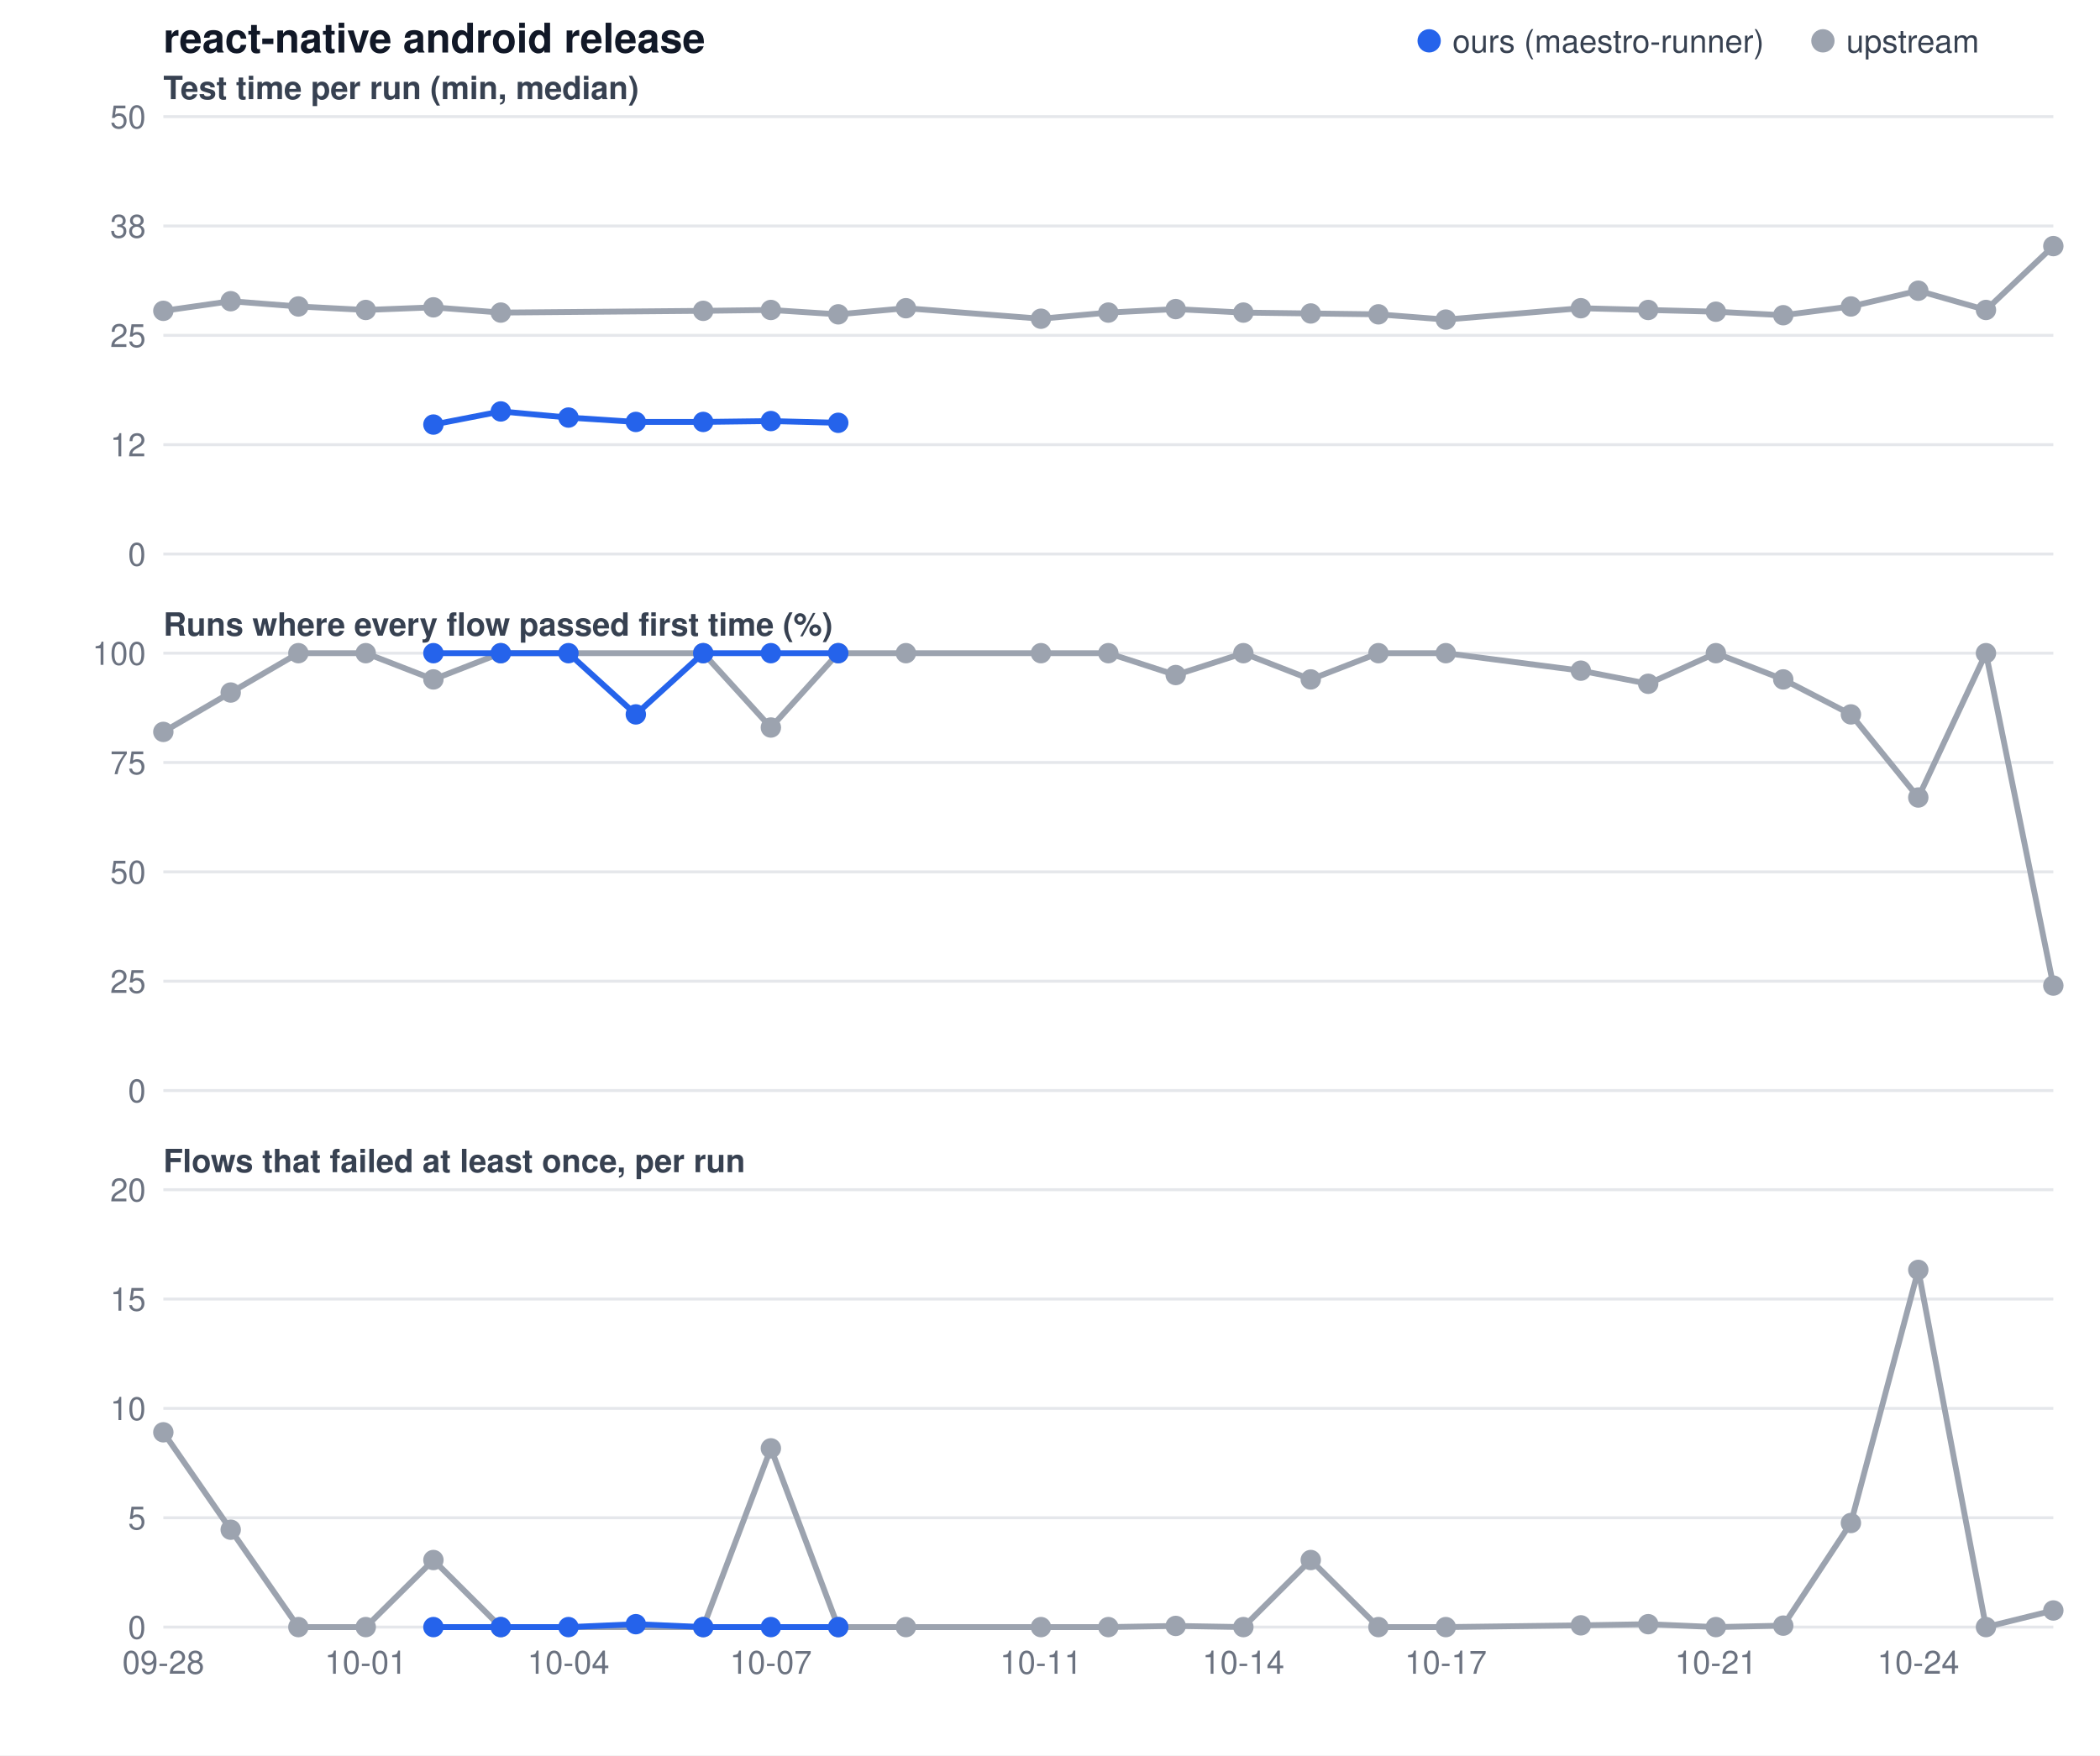
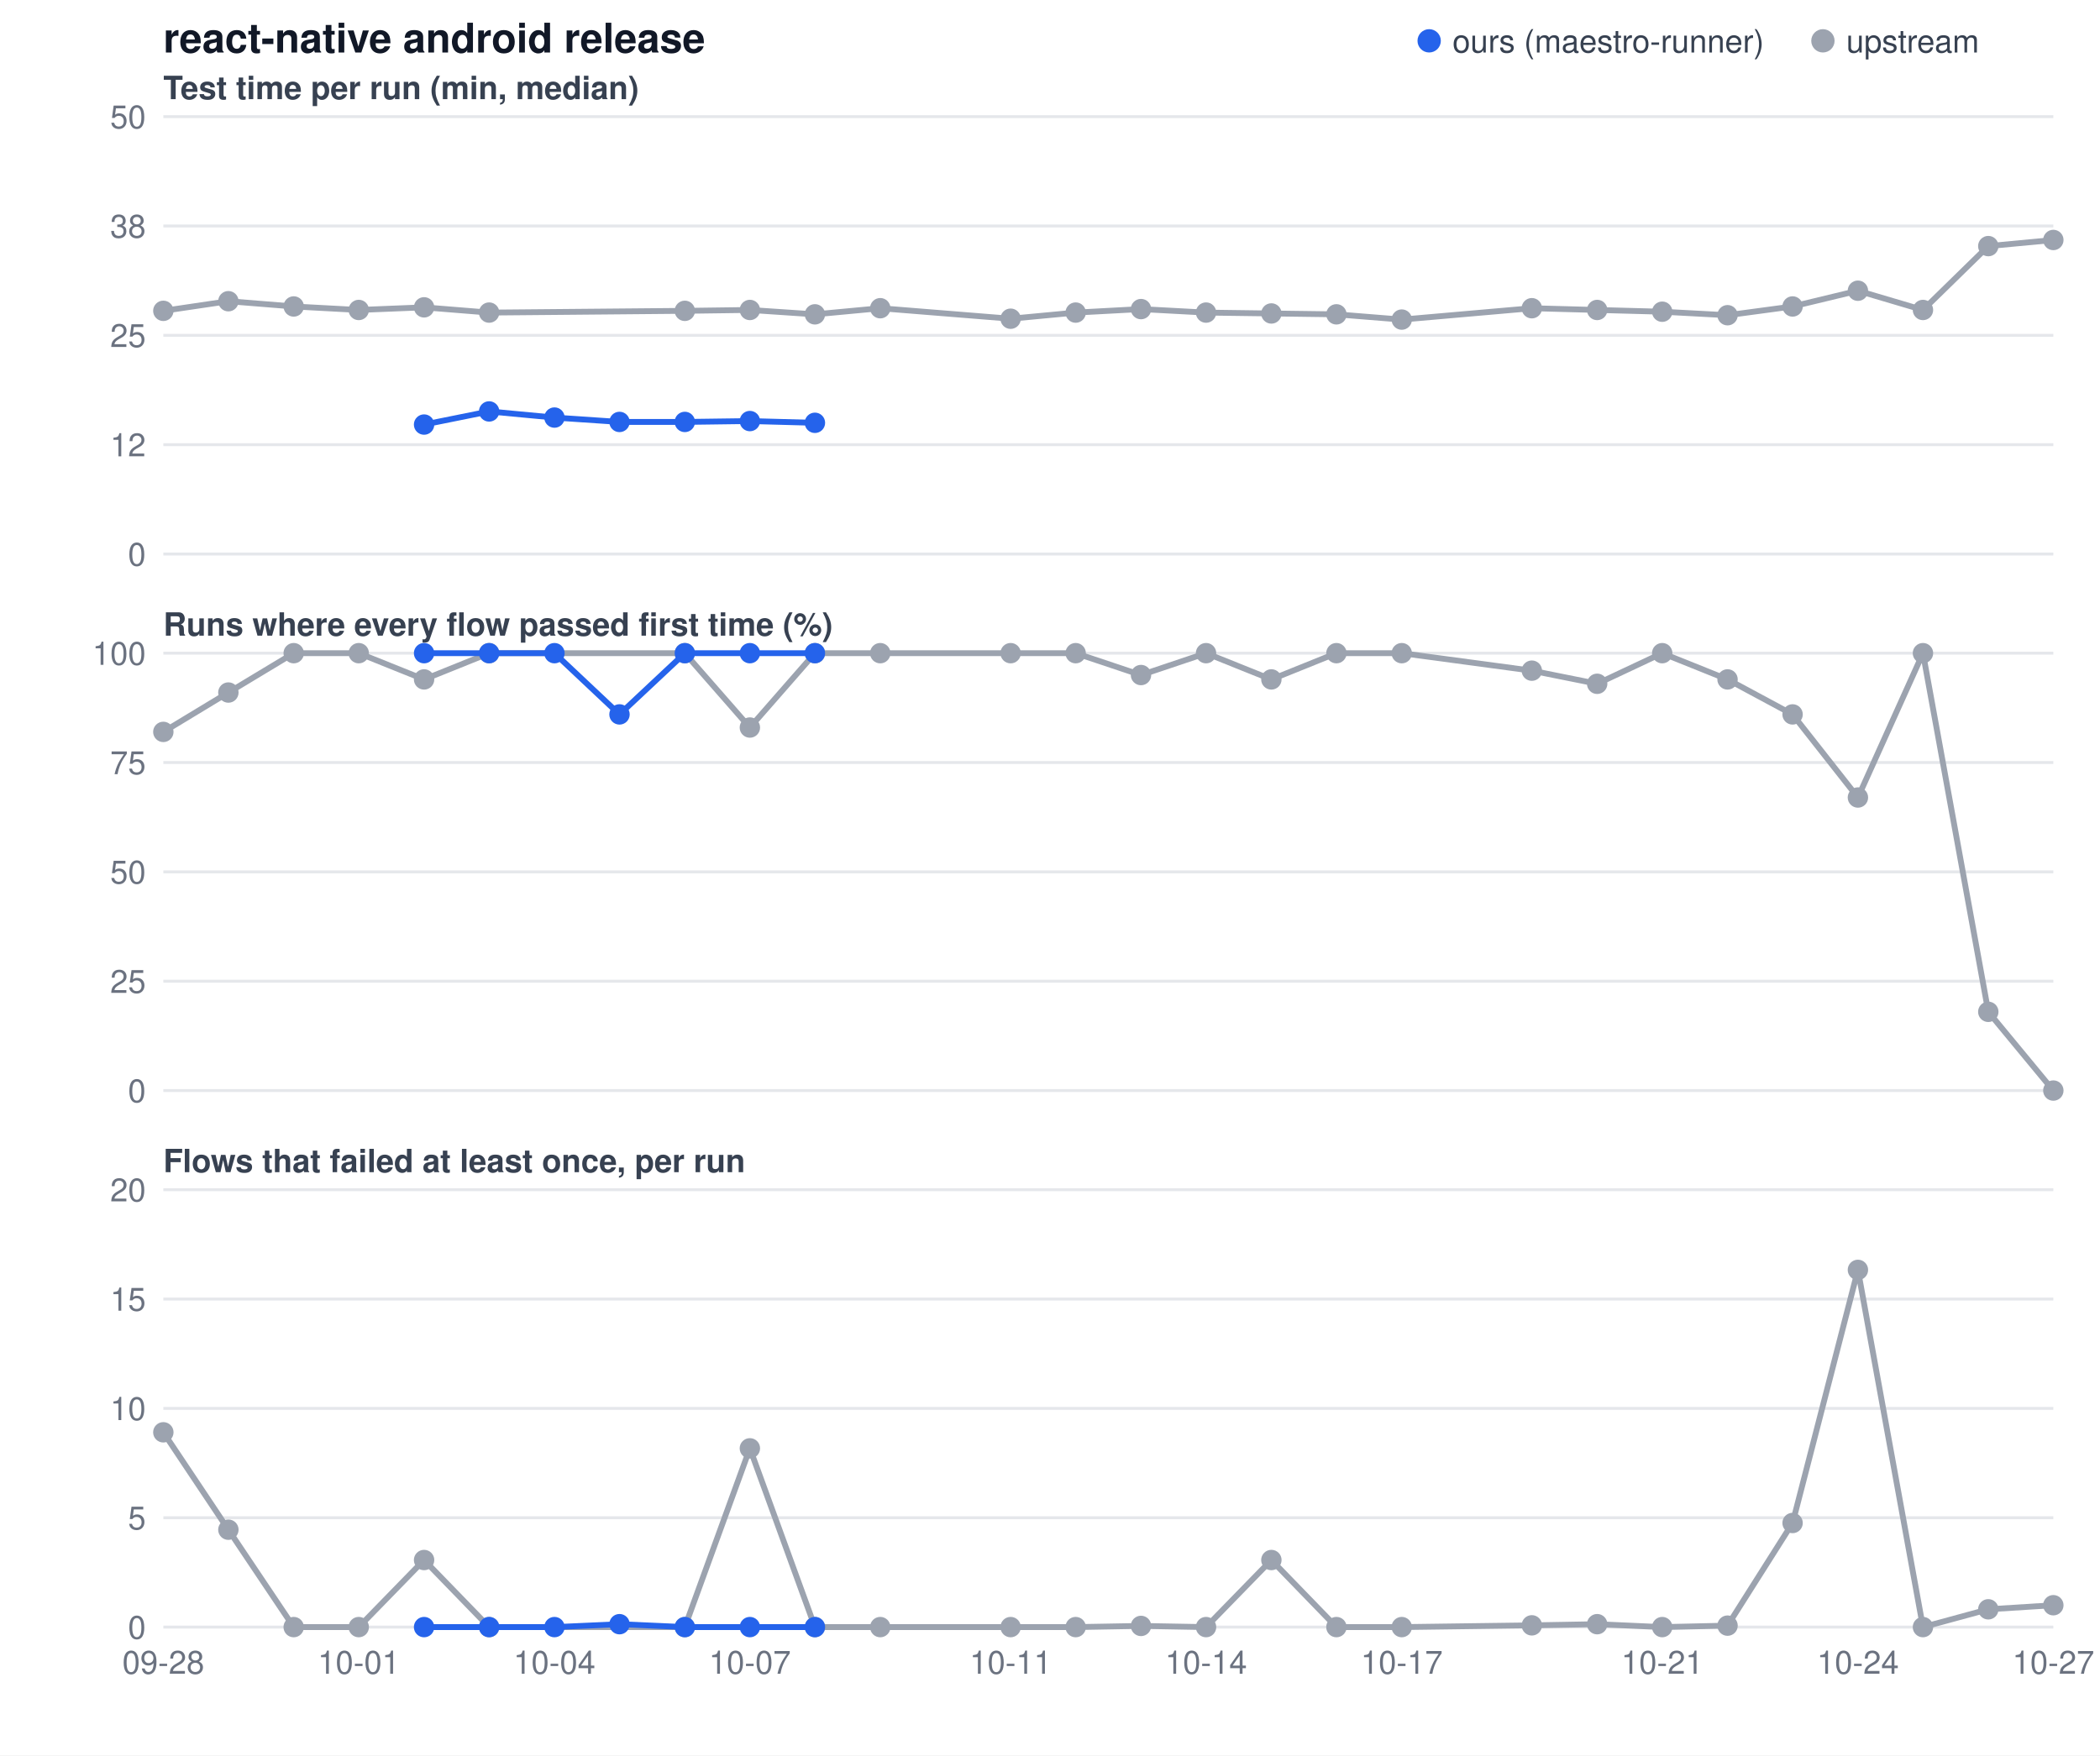
<svg xmlns="http://www.w3.org/2000/svg" width="720" height="602" font-family="-apple-system,Segoe UI,Helvetica,Arial,sans-serif" font-size="11">
  <rect width="100%" height="100%" fill="#ffffff" />
  <text x="56" y="18" font-size="14" font-weight="600" fill="#111827">react-native android release</text>
  <circle cx="490" cy="14" r="4" fill="#2563eb" />
  <text x="498" y="18" fill="#374151">ours (maestro-runner)</text>
  <circle cx="625" cy="14" r="4" fill="#9ca3af" />
  <text x="633" y="18" fill="#374151">upstream</text>
  <text x="56" y="34" fill="#374151" font-weight="600">Test time per run (min, median)</text>
  <line x1="56" x2="704" y1="190.0" y2="190.0" stroke="#e5e7eb" />
  <text x="50" y="194.0" text-anchor="end" fill="#6b7280">0</text>
  <line x1="56" x2="704" y1="152.5" y2="152.5" stroke="#e5e7eb" />
  <text x="50" y="156.5" text-anchor="end" fill="#6b7280">12</text>
  <line x1="56" x2="704" y1="115.0" y2="115.0" stroke="#e5e7eb" />
  <text x="50" y="119.0" text-anchor="end" fill="#6b7280">25</text>
  <line x1="56" x2="704" y1="77.5" y2="77.5" stroke="#e5e7eb" />
  <text x="50" y="81.5" text-anchor="end" fill="#6b7280">38</text>
  <line x1="56" x2="704" y1="40.0" y2="40.0" stroke="#e5e7eb" />
  <text x="50" y="44.0" text-anchor="end" fill="#6b7280">50</text>
-   <polyline fill="none" stroke="#9ca3af" stroke-width="2" points="56.0,106.6 79.1,103.3 102.3,105.1 125.4,106.3 148.6,105.4 171.7,107.2 241.1,106.6 264.3,106.3 287.4,107.8 310.6,105.7 356.9,109.3 380.0,107.2 403.1,106.0 426.3,107.2 449.4,107.5 472.6,107.8 495.7,109.6 542.0,105.7 565.1,106.3 588.3,106.9 611.4,108.1 634.6,105.1 657.7,99.7 680.9,106.3 704.0,84.4" />
+   <polyline fill="none" stroke="#9ca3af" stroke-width="2" points="56.0,106.6 78.3,103.3 100.7,105.1 123.0,106.3 145.4,105.4 167.7,107.2 234.8,106.6 257.1,106.3 279.4,107.8 301.8,105.7 346.5,109.3 368.8,107.2 391.2,106.0 413.5,107.2 435.9,107.5 458.2,107.8 480.6,109.6 525.2,105.7 547.6,106.3 569.9,106.9 592.3,108.1 614.6,105.1 637.0,99.7 659.3,106.3 681.7,84.4 704.0,82.3" />
  <circle cx="56.0" cy="106.6" r="3.5" fill="#9ca3af" />
-   <circle cx="79.1" cy="103.3" r="3.5" fill="#9ca3af" />
-   <circle cx="102.3" cy="105.1" r="3.5" fill="#9ca3af" />
-   <circle cx="125.4" cy="106.3" r="3.5" fill="#9ca3af" />
-   <circle cx="148.6" cy="105.4" r="3.5" fill="#9ca3af" />
-   <circle cx="171.7" cy="107.2" r="3.5" fill="#9ca3af" />
-   <circle cx="241.1" cy="106.6" r="3.5" fill="#9ca3af" />
-   <circle cx="264.3" cy="106.3" r="3.5" fill="#9ca3af" />
-   <circle cx="287.4" cy="107.8" r="3.5" fill="#9ca3af" />
-   <circle cx="310.6" cy="105.7" r="3.5" fill="#9ca3af" />
-   <circle cx="356.9" cy="109.3" r="3.5" fill="#9ca3af" />
-   <circle cx="380.0" cy="107.2" r="3.5" fill="#9ca3af" />
-   <circle cx="403.1" cy="106.0" r="3.5" fill="#9ca3af" />
-   <circle cx="426.3" cy="107.2" r="3.5" fill="#9ca3af" />
-   <circle cx="449.4" cy="107.5" r="3.5" fill="#9ca3af" />
-   <circle cx="472.6" cy="107.8" r="3.5" fill="#9ca3af" />
-   <circle cx="495.7" cy="109.6" r="3.5" fill="#9ca3af" />
-   <circle cx="542.0" cy="105.7" r="3.5" fill="#9ca3af" />
-   <circle cx="565.1" cy="106.3" r="3.5" fill="#9ca3af" />
-   <circle cx="588.3" cy="106.9" r="3.5" fill="#9ca3af" />
-   <circle cx="611.4" cy="108.1" r="3.5" fill="#9ca3af" />
-   <circle cx="634.6" cy="105.1" r="3.5" fill="#9ca3af" />
-   <circle cx="657.7" cy="99.7" r="3.5" fill="#9ca3af" />
-   <circle cx="680.9" cy="106.3" r="3.5" fill="#9ca3af" />
-   <circle cx="704.0" cy="84.4" r="3.5" fill="#9ca3af" />
-   <polyline fill="none" stroke="#2563eb" stroke-width="2" points="148.6,145.6 171.7,141.1 194.9,143.2 218.0,144.7 241.1,144.7 264.3,144.4 287.4,145.0" />
-   <circle cx="148.6" cy="145.6" r="3.5" fill="#2563eb" />
-   <circle cx="171.7" cy="141.1" r="3.5" fill="#2563eb" />
-   <circle cx="194.9" cy="143.2" r="3.5" fill="#2563eb" />
-   <circle cx="218.0" cy="144.7" r="3.5" fill="#2563eb" />
-   <circle cx="241.1" cy="144.7" r="3.5" fill="#2563eb" />
-   <circle cx="264.3" cy="144.4" r="3.5" fill="#2563eb" />
-   <circle cx="287.4" cy="145.0" r="3.5" fill="#2563eb" />
+   <circle cx="78.3" cy="103.3" r="3.5" fill="#9ca3af" />
+   <circle cx="100.7" cy="105.1" r="3.5" fill="#9ca3af" />
+   <circle cx="123.0" cy="106.3" r="3.5" fill="#9ca3af" />
+   <circle cx="145.4" cy="105.4" r="3.5" fill="#9ca3af" />
+   <circle cx="167.7" cy="107.2" r="3.5" fill="#9ca3af" />
+   <circle cx="234.8" cy="106.6" r="3.5" fill="#9ca3af" />
+   <circle cx="257.1" cy="106.3" r="3.5" fill="#9ca3af" />
+   <circle cx="279.4" cy="107.8" r="3.5" fill="#9ca3af" />
+   <circle cx="301.8" cy="105.7" r="3.5" fill="#9ca3af" />
+   <circle cx="346.5" cy="109.3" r="3.5" fill="#9ca3af" />
+   <circle cx="368.8" cy="107.2" r="3.5" fill="#9ca3af" />
+   <circle cx="391.2" cy="106.0" r="3.5" fill="#9ca3af" />
+   <circle cx="413.5" cy="107.2" r="3.5" fill="#9ca3af" />
+   <circle cx="435.9" cy="107.5" r="3.5" fill="#9ca3af" />
+   <circle cx="458.2" cy="107.8" r="3.5" fill="#9ca3af" />
+   <circle cx="480.6" cy="109.6" r="3.5" fill="#9ca3af" />
+   <circle cx="525.2" cy="105.7" r="3.5" fill="#9ca3af" />
+   <circle cx="547.6" cy="106.3" r="3.5" fill="#9ca3af" />
+   <circle cx="569.9" cy="106.9" r="3.5" fill="#9ca3af" />
+   <circle cx="592.3" cy="108.1" r="3.5" fill="#9ca3af" />
+   <circle cx="614.6" cy="105.1" r="3.5" fill="#9ca3af" />
+   <circle cx="637.0" cy="99.7" r="3.5" fill="#9ca3af" />
+   <circle cx="659.3" cy="106.3" r="3.5" fill="#9ca3af" />
+   <circle cx="681.7" cy="84.4" r="3.5" fill="#9ca3af" />
+   <circle cx="704.0" cy="82.3" r="3.5" fill="#9ca3af" />
+   <polyline fill="none" stroke="#2563eb" stroke-width="2" points="145.4,145.6 167.7,141.1 190.1,143.2 212.4,144.7 234.8,144.7 257.1,144.4 279.4,145.0" />
+   <circle cx="145.4" cy="145.6" r="3.5" fill="#2563eb" />
+   <circle cx="167.7" cy="141.1" r="3.5" fill="#2563eb" />
+   <circle cx="190.1" cy="143.2" r="3.5" fill="#2563eb" />
+   <circle cx="212.4" cy="144.7" r="3.5" fill="#2563eb" />
+   <circle cx="234.8" cy="144.7" r="3.5" fill="#2563eb" />
+   <circle cx="257.1" cy="144.4" r="3.5" fill="#2563eb" />
+   <circle cx="279.4" cy="145.0" r="3.5" fill="#2563eb" />
  <text x="56" y="218" fill="#374151" font-weight="600">Runs where every flow passed first time (%)</text>
  <line x1="56" x2="704" y1="374.0" y2="374.0" stroke="#e5e7eb" />
  <text x="50" y="378.0" text-anchor="end" fill="#6b7280">0</text>
  <line x1="56" x2="704" y1="336.5" y2="336.5" stroke="#e5e7eb" />
  <text x="50" y="340.5" text-anchor="end" fill="#6b7280">25</text>
  <line x1="56" x2="704" y1="299.0" y2="299.0" stroke="#e5e7eb" />
  <text x="50" y="303.0" text-anchor="end" fill="#6b7280">50</text>
  <line x1="56" x2="704" y1="261.5" y2="261.5" stroke="#e5e7eb" />
  <text x="50" y="265.5" text-anchor="end" fill="#6b7280">75</text>
  <line x1="56" x2="704" y1="224.0" y2="224.0" stroke="#e5e7eb" />
  <text x="50" y="228.0" text-anchor="end" fill="#6b7280">100</text>
-   <polyline fill="none" stroke="#9ca3af" stroke-width="2" points="56.0,251.0 79.1,237.5 102.3,224.0 125.4,224.0 148.6,233.0 171.7,224.0 241.1,224.0 264.3,249.5 287.4,224.0 310.6,224.0 356.9,224.0 380.0,224.0 403.1,231.5 426.3,224.0 449.4,233.0 472.6,224.0 495.7,224.0 542.0,230.0 565.1,234.5 588.3,224.0 611.4,233.0 634.6,245.0 657.7,273.5 680.9,224.0 704.0,338.0" />
+   <polyline fill="none" stroke="#9ca3af" stroke-width="2" points="56.0,251.0 78.3,237.5 100.7,224.0 123.0,224.0 145.4,233.0 167.7,224.0 234.8,224.0 257.1,249.5 279.4,224.0 301.8,224.0 346.5,224.0 368.8,224.0 391.2,231.5 413.5,224.0 435.9,233.0 458.2,224.0 480.6,224.0 525.2,230.0 547.6,234.5 569.9,224.0 592.3,233.0 614.6,245.0 637.0,273.5 659.3,224.0 681.7,347.0 704.0,374.0" />
  <circle cx="56.0" cy="251.0" r="3.5" fill="#9ca3af" />
-   <circle cx="79.1" cy="237.5" r="3.5" fill="#9ca3af" />
-   <circle cx="102.3" cy="224.0" r="3.5" fill="#9ca3af" />
-   <circle cx="125.4" cy="224.0" r="3.5" fill="#9ca3af" />
-   <circle cx="148.6" cy="233.0" r="3.5" fill="#9ca3af" />
-   <circle cx="171.7" cy="224.0" r="3.5" fill="#9ca3af" />
-   <circle cx="241.1" cy="224.0" r="3.5" fill="#9ca3af" />
-   <circle cx="264.3" cy="249.5" r="3.5" fill="#9ca3af" />
-   <circle cx="287.4" cy="224.0" r="3.5" fill="#9ca3af" />
-   <circle cx="310.6" cy="224.0" r="3.5" fill="#9ca3af" />
-   <circle cx="356.9" cy="224.0" r="3.5" fill="#9ca3af" />
-   <circle cx="380.0" cy="224.0" r="3.5" fill="#9ca3af" />
-   <circle cx="403.1" cy="231.5" r="3.5" fill="#9ca3af" />
-   <circle cx="426.3" cy="224.0" r="3.5" fill="#9ca3af" />
-   <circle cx="449.4" cy="233.0" r="3.5" fill="#9ca3af" />
-   <circle cx="472.6" cy="224.0" r="3.5" fill="#9ca3af" />
-   <circle cx="495.7" cy="224.0" r="3.5" fill="#9ca3af" />
-   <circle cx="542.0" cy="230.0" r="3.5" fill="#9ca3af" />
-   <circle cx="565.1" cy="234.5" r="3.5" fill="#9ca3af" />
-   <circle cx="588.3" cy="224.0" r="3.5" fill="#9ca3af" />
-   <circle cx="611.4" cy="233.0" r="3.5" fill="#9ca3af" />
-   <circle cx="634.6" cy="245.0" r="3.5" fill="#9ca3af" />
-   <circle cx="657.7" cy="273.5" r="3.5" fill="#9ca3af" />
-   <circle cx="680.9" cy="224.0" r="3.5" fill="#9ca3af" />
-   <circle cx="704.0" cy="338.0" r="3.5" fill="#9ca3af" />
-   <polyline fill="none" stroke="#2563eb" stroke-width="2" points="148.6,224.0 171.7,224.0 194.9,224.0 218.0,245.0 241.1,224.0 264.3,224.0 287.4,224.0" />
-   <circle cx="148.6" cy="224.0" r="3.5" fill="#2563eb" />
-   <circle cx="171.7" cy="224.0" r="3.5" fill="#2563eb" />
-   <circle cx="194.9" cy="224.0" r="3.5" fill="#2563eb" />
-   <circle cx="218.0" cy="245.0" r="3.5" fill="#2563eb" />
-   <circle cx="241.1" cy="224.0" r="3.5" fill="#2563eb" />
-   <circle cx="264.3" cy="224.0" r="3.5" fill="#2563eb" />
-   <circle cx="287.4" cy="224.0" r="3.5" fill="#2563eb" />
+   <circle cx="78.3" cy="237.5" r="3.5" fill="#9ca3af" />
+   <circle cx="100.7" cy="224.0" r="3.5" fill="#9ca3af" />
+   <circle cx="123.0" cy="224.0" r="3.5" fill="#9ca3af" />
+   <circle cx="145.4" cy="233.0" r="3.5" fill="#9ca3af" />
+   <circle cx="167.7" cy="224.0" r="3.5" fill="#9ca3af" />
+   <circle cx="234.8" cy="224.0" r="3.5" fill="#9ca3af" />
+   <circle cx="257.1" cy="249.5" r="3.5" fill="#9ca3af" />
+   <circle cx="279.4" cy="224.0" r="3.5" fill="#9ca3af" />
+   <circle cx="301.8" cy="224.0" r="3.5" fill="#9ca3af" />
+   <circle cx="346.5" cy="224.0" r="3.5" fill="#9ca3af" />
+   <circle cx="368.8" cy="224.0" r="3.5" fill="#9ca3af" />
+   <circle cx="391.2" cy="231.5" r="3.5" fill="#9ca3af" />
+   <circle cx="413.5" cy="224.0" r="3.5" fill="#9ca3af" />
+   <circle cx="435.9" cy="233.0" r="3.5" fill="#9ca3af" />
+   <circle cx="458.2" cy="224.0" r="3.5" fill="#9ca3af" />
+   <circle cx="480.6" cy="224.0" r="3.5" fill="#9ca3af" />
+   <circle cx="525.2" cy="230.0" r="3.5" fill="#9ca3af" />
+   <circle cx="547.6" cy="234.5" r="3.5" fill="#9ca3af" />
+   <circle cx="569.9" cy="224.0" r="3.5" fill="#9ca3af" />
+   <circle cx="592.3" cy="233.0" r="3.5" fill="#9ca3af" />
+   <circle cx="614.6" cy="245.0" r="3.5" fill="#9ca3af" />
+   <circle cx="637.0" cy="273.5" r="3.5" fill="#9ca3af" />
+   <circle cx="659.3" cy="224.0" r="3.5" fill="#9ca3af" />
+   <circle cx="681.7" cy="347.0" r="3.5" fill="#9ca3af" />
+   <circle cx="704.0" cy="374.0" r="3.5" fill="#9ca3af" />
+   <polyline fill="none" stroke="#2563eb" stroke-width="2" points="145.4,224.0 167.7,224.0 190.1,224.0 212.4,245.0 234.8,224.0 257.1,224.0 279.4,224.0" />
+   <circle cx="145.4" cy="224.0" r="3.5" fill="#2563eb" />
+   <circle cx="167.7" cy="224.0" r="3.5" fill="#2563eb" />
+   <circle cx="190.1" cy="224.0" r="3.5" fill="#2563eb" />
+   <circle cx="212.4" cy="245.0" r="3.5" fill="#2563eb" />
+   <circle cx="234.8" cy="224.0" r="3.5" fill="#2563eb" />
+   <circle cx="257.1" cy="224.0" r="3.5" fill="#2563eb" />
+   <circle cx="279.4" cy="224.0" r="3.5" fill="#2563eb" />
  <text x="56" y="402" fill="#374151" font-weight="600">Flows that failed at least once, per run</text>
  <line x1="56" x2="704" y1="558.0" y2="558.0" stroke="#e5e7eb" />
  <text x="50" y="562.0" text-anchor="end" fill="#6b7280">0</text>
  <line x1="56" x2="704" y1="520.5" y2="520.5" stroke="#e5e7eb" />
  <text x="50" y="524.5" text-anchor="end" fill="#6b7280">5</text>
  <line x1="56" x2="704" y1="483.0" y2="483.0" stroke="#e5e7eb" />
  <text x="50" y="487.0" text-anchor="end" fill="#6b7280">10</text>
  <line x1="56" x2="704" y1="445.5" y2="445.5" stroke="#e5e7eb" />
  <text x="50" y="449.5" text-anchor="end" fill="#6b7280">15</text>
  <line x1="56" x2="704" y1="408.0" y2="408.0" stroke="#e5e7eb" />
  <text x="50" y="412.0" text-anchor="end" fill="#6b7280">20</text>
-   <polyline fill="none" stroke="#9ca3af" stroke-width="2" points="56.0,491.2 79.1,524.6 102.3,558.0 125.4,558.0 148.6,535.0 171.7,558.0 241.1,558.0 264.3,496.7 287.4,558.0 310.6,558.0 356.9,558.0 380.0,558.0 403.1,557.6 426.3,558.0 449.4,535.0 472.6,558.0 495.7,558.0 542.0,557.4 565.1,557.0 588.3,558.0 611.4,557.5 634.6,522.3 657.7,435.5 680.9,558.0 704.0,552.3" />
+   <polyline fill="none" stroke="#9ca3af" stroke-width="2" points="56.0,491.2 78.3,524.6 100.7,558.0 123.0,558.0 145.4,535.0 167.7,558.0 234.8,558.0 257.1,496.7 279.4,558.0 301.8,558.0 346.5,558.0 368.8,558.0 391.2,557.6 413.5,558.0 435.9,535.0 458.2,558.0 480.6,558.0 525.2,557.4 547.6,557.0 569.9,558.0 592.3,557.5 614.6,522.3 637.0,435.5 659.3,558.0 681.7,551.9 704.0,550.5" />
  <circle cx="56.0" cy="491.2" r="3.5" fill="#9ca3af" />
-   <circle cx="79.1" cy="524.6" r="3.5" fill="#9ca3af" />
-   <circle cx="102.3" cy="558.0" r="3.5" fill="#9ca3af" />
-   <circle cx="125.4" cy="558.0" r="3.5" fill="#9ca3af" />
-   <circle cx="148.6" cy="535.0" r="3.5" fill="#9ca3af" />
-   <circle cx="171.7" cy="558.0" r="3.5" fill="#9ca3af" />
-   <circle cx="241.1" cy="558.0" r="3.5" fill="#9ca3af" />
-   <circle cx="264.3" cy="496.7" r="3.5" fill="#9ca3af" />
-   <circle cx="287.4" cy="558.0" r="3.5" fill="#9ca3af" />
-   <circle cx="310.6" cy="558.0" r="3.5" fill="#9ca3af" />
-   <circle cx="356.9" cy="558.0" r="3.5" fill="#9ca3af" />
-   <circle cx="380.0" cy="558.0" r="3.5" fill="#9ca3af" />
-   <circle cx="403.1" cy="557.6" r="3.5" fill="#9ca3af" />
-   <circle cx="426.3" cy="558.0" r="3.5" fill="#9ca3af" />
-   <circle cx="449.4" cy="535.0" r="3.5" fill="#9ca3af" />
-   <circle cx="472.6" cy="558.0" r="3.5" fill="#9ca3af" />
-   <circle cx="495.7" cy="558.0" r="3.5" fill="#9ca3af" />
-   <circle cx="542.0" cy="557.4" r="3.5" fill="#9ca3af" />
-   <circle cx="565.1" cy="557.0" r="3.5" fill="#9ca3af" />
-   <circle cx="588.3" cy="558.0" r="3.5" fill="#9ca3af" />
-   <circle cx="611.4" cy="557.5" r="3.5" fill="#9ca3af" />
-   <circle cx="634.6" cy="522.3" r="3.5" fill="#9ca3af" />
-   <circle cx="657.7" cy="435.5" r="3.5" fill="#9ca3af" />
-   <circle cx="680.9" cy="558.0" r="3.5" fill="#9ca3af" />
-   <circle cx="704.0" cy="552.3" r="3.5" fill="#9ca3af" />
-   <polyline fill="none" stroke="#2563eb" stroke-width="2" points="148.6,558.0 171.7,558.0 194.9,558.0 218.0,557.0 241.1,558.0 264.3,558.0 287.4,558.0" />
-   <circle cx="148.6" cy="558.0" r="3.5" fill="#2563eb" />
-   <circle cx="171.7" cy="558.0" r="3.5" fill="#2563eb" />
-   <circle cx="194.9" cy="558.0" r="3.5" fill="#2563eb" />
-   <circle cx="218.0" cy="557.0" r="3.5" fill="#2563eb" />
-   <circle cx="241.1" cy="558.0" r="3.5" fill="#2563eb" />
-   <circle cx="264.3" cy="558.0" r="3.5" fill="#2563eb" />
-   <circle cx="287.4" cy="558.0" r="3.5" fill="#2563eb" />
+   <circle cx="78.3" cy="524.6" r="3.5" fill="#9ca3af" />
+   <circle cx="100.7" cy="558.0" r="3.5" fill="#9ca3af" />
+   <circle cx="123.0" cy="558.0" r="3.5" fill="#9ca3af" />
+   <circle cx="145.4" cy="535.0" r="3.5" fill="#9ca3af" />
+   <circle cx="167.7" cy="558.0" r="3.5" fill="#9ca3af" />
+   <circle cx="234.8" cy="558.0" r="3.5" fill="#9ca3af" />
+   <circle cx="257.1" cy="496.7" r="3.5" fill="#9ca3af" />
+   <circle cx="279.4" cy="558.0" r="3.5" fill="#9ca3af" />
+   <circle cx="301.8" cy="558.0" r="3.5" fill="#9ca3af" />
+   <circle cx="346.5" cy="558.0" r="3.5" fill="#9ca3af" />
+   <circle cx="368.8" cy="558.0" r="3.5" fill="#9ca3af" />
+   <circle cx="391.2" cy="557.6" r="3.5" fill="#9ca3af" />
+   <circle cx="413.5" cy="558.0" r="3.5" fill="#9ca3af" />
+   <circle cx="435.9" cy="535.0" r="3.5" fill="#9ca3af" />
+   <circle cx="458.2" cy="558.0" r="3.5" fill="#9ca3af" />
+   <circle cx="480.6" cy="558.0" r="3.5" fill="#9ca3af" />
+   <circle cx="525.2" cy="557.4" r="3.5" fill="#9ca3af" />
+   <circle cx="547.6" cy="557.0" r="3.5" fill="#9ca3af" />
+   <circle cx="569.9" cy="558.0" r="3.5" fill="#9ca3af" />
+   <circle cx="592.3" cy="557.5" r="3.5" fill="#9ca3af" />
+   <circle cx="614.6" cy="522.3" r="3.5" fill="#9ca3af" />
+   <circle cx="637.0" cy="435.5" r="3.5" fill="#9ca3af" />
+   <circle cx="659.3" cy="558.0" r="3.5" fill="#9ca3af" />
+   <circle cx="681.7" cy="551.9" r="3.5" fill="#9ca3af" />
+   <circle cx="704.0" cy="550.5" r="3.5" fill="#9ca3af" />
+   <polyline fill="none" stroke="#2563eb" stroke-width="2" points="145.4,558.0 167.7,558.0 190.1,558.0 212.4,557.0 234.8,558.0 257.1,558.0 279.4,558.0" />
+   <circle cx="145.4" cy="558.0" r="3.5" fill="#2563eb" />
+   <circle cx="167.7" cy="558.0" r="3.5" fill="#2563eb" />
+   <circle cx="190.1" cy="558.0" r="3.5" fill="#2563eb" />
+   <circle cx="212.4" cy="557.0" r="3.5" fill="#2563eb" />
+   <circle cx="234.8" cy="558.0" r="3.5" fill="#2563eb" />
+   <circle cx="257.1" cy="558.0" r="3.5" fill="#2563eb" />
+   <circle cx="279.4" cy="558.0" r="3.5" fill="#2563eb" />
  <text x="56.0" y="574" text-anchor="middle" fill="#6b7280">09-28</text>
-   <text x="125.4" y="574" text-anchor="middle" fill="#6b7280">10-01</text>
-   <text x="194.9" y="574" text-anchor="middle" fill="#6b7280">10-04</text>
-   <text x="264.3" y="574" text-anchor="middle" fill="#6b7280">10-07</text>
-   <text x="356.9" y="574" text-anchor="middle" fill="#6b7280">10-11</text>
-   <text x="426.3" y="574" text-anchor="middle" fill="#6b7280">10-14</text>
-   <text x="495.7" y="574" text-anchor="middle" fill="#6b7280">10-17</text>
-   <text x="588.3" y="574" text-anchor="middle" fill="#6b7280">10-21</text>
-   <text x="657.7" y="574" text-anchor="middle" fill="#6b7280">10-24</text>
+   <text x="123.0" y="574" text-anchor="middle" fill="#6b7280">10-01</text>
+   <text x="190.1" y="574" text-anchor="middle" fill="#6b7280">10-04</text>
+   <text x="257.1" y="574" text-anchor="middle" fill="#6b7280">10-07</text>
+   <text x="346.5" y="574" text-anchor="middle" fill="#6b7280">10-11</text>
+   <text x="413.5" y="574" text-anchor="middle" fill="#6b7280">10-14</text>
+   <text x="480.6" y="574" text-anchor="middle" fill="#6b7280">10-17</text>
+   <text x="569.9" y="574" text-anchor="middle" fill="#6b7280">10-21</text>
+   <text x="637.0" y="574" text-anchor="middle" fill="#6b7280">10-24</text>
+   <text x="704.0" y="574" text-anchor="middle" fill="#6b7280">10-27</text>
</svg>
